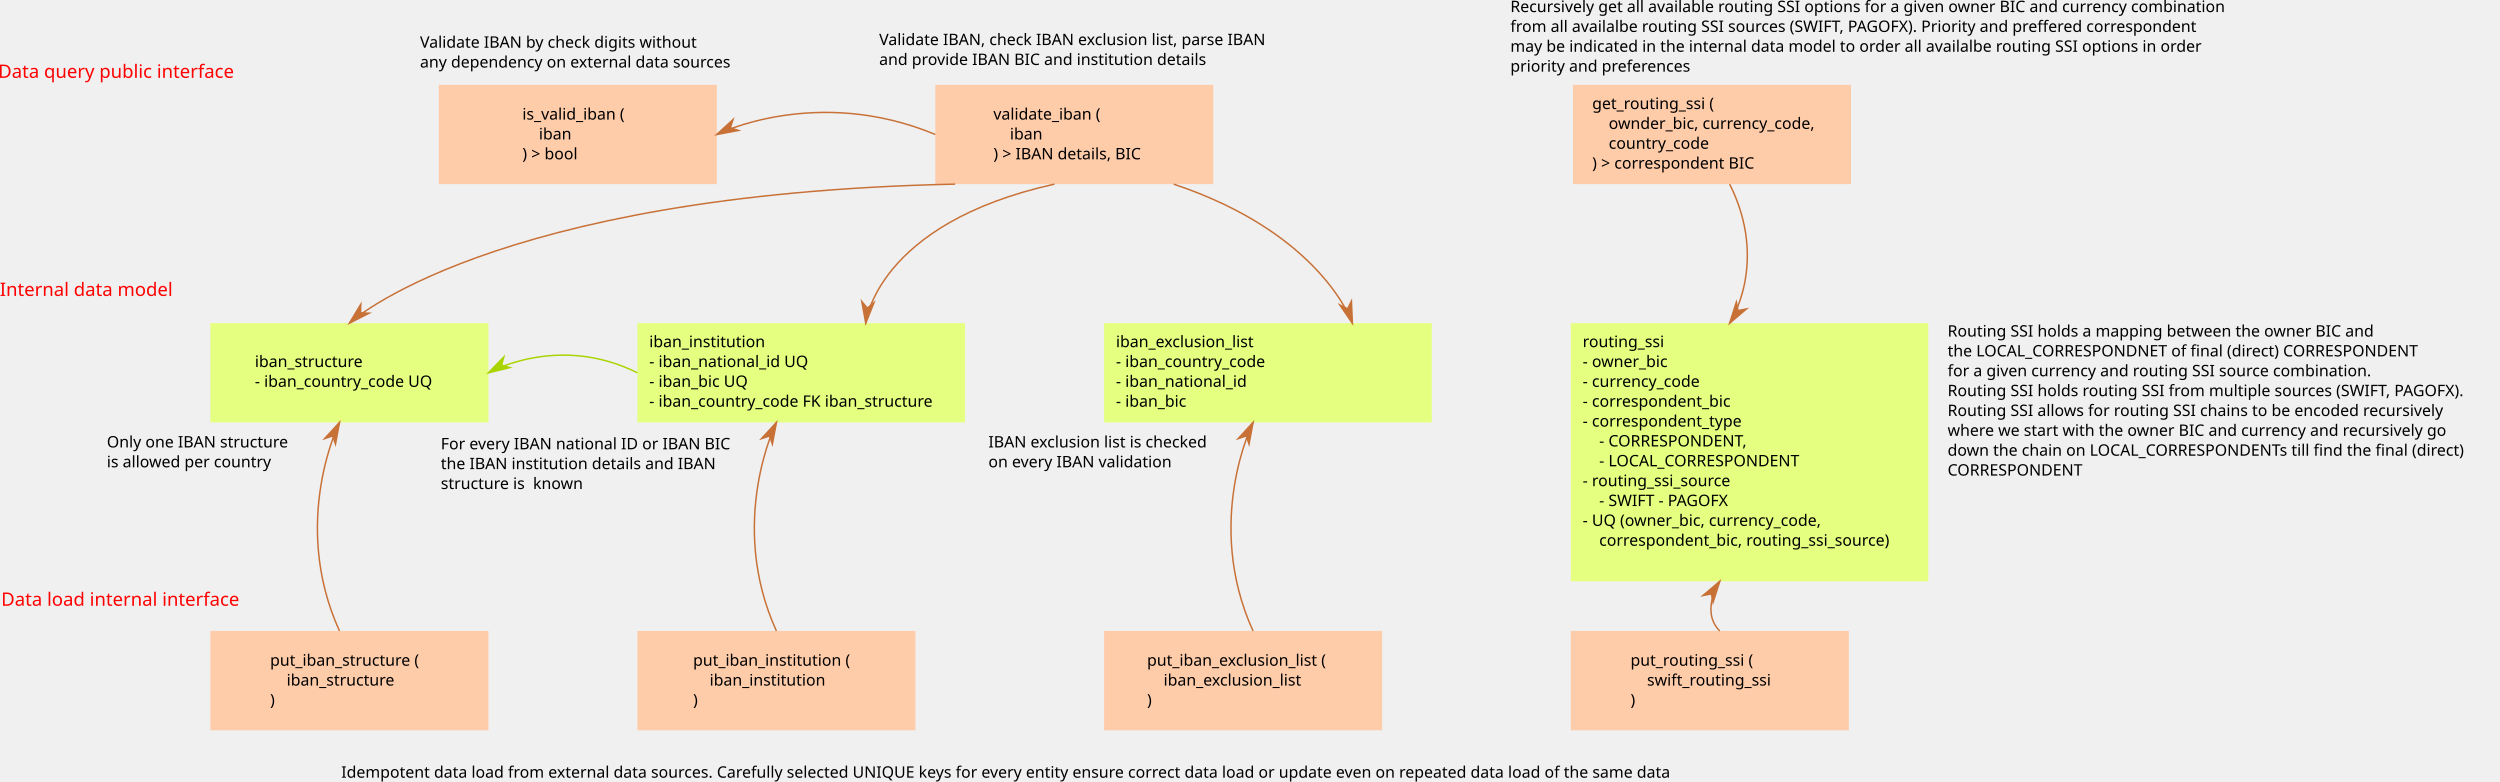
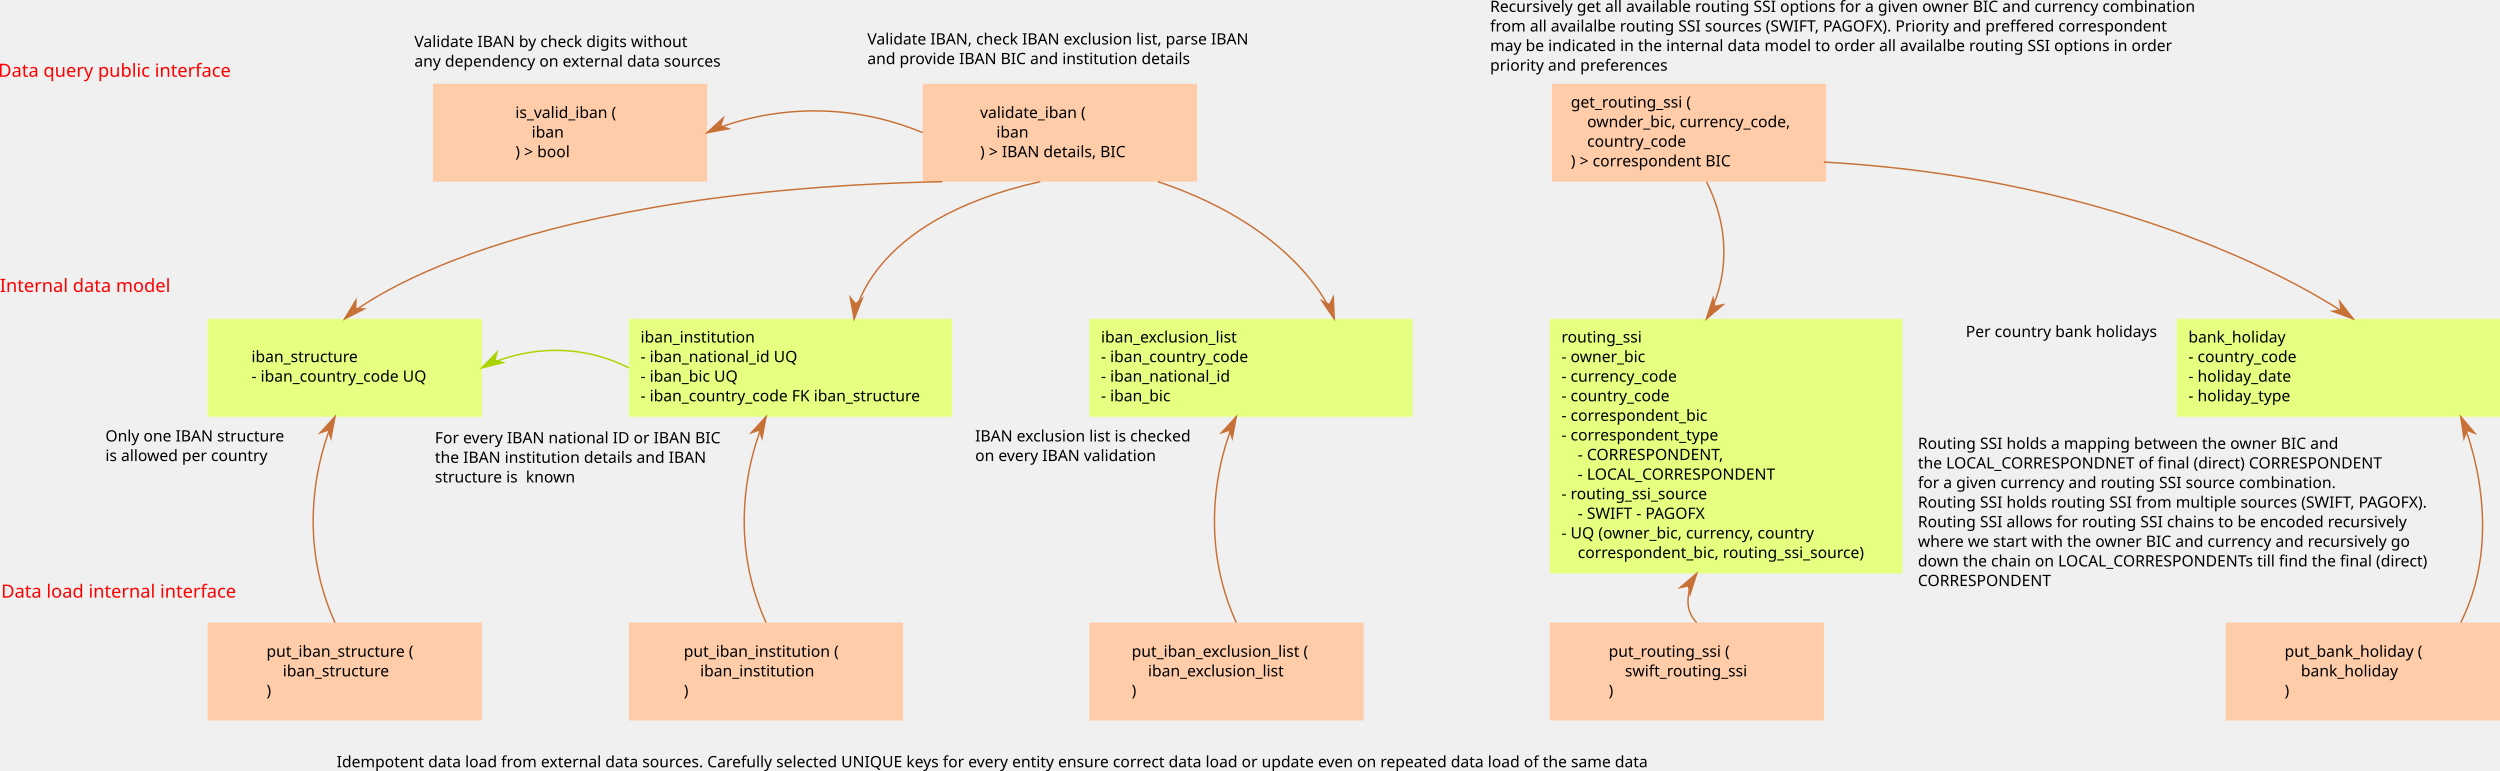
- <svg xmlns="http://www.w3.org/2000/svg" width="666.127mm" height="208.1mm" viewBox="0 0 666.127 208.1" version="1.1" id="svg8">
+ <svg xmlns="http://www.w3.org/2000/svg" id="svg8" version="1.1" viewBox="0 0 675.186 208.1" height="208.1mm" width="675.186mm">
  <defs id="defs2">
-     <marker orient="auto" refY="0" refX="0" id="marker2646" style="overflow:visible">
-       <path id="path2644" d="M 0,0 5,-5 -12.5,0 5,5 Z" style="fill:#c87137;fill-opacity:1;fill-rule:evenodd;stroke:#c87137;stroke-width:1pt;stroke-opacity:1" transform="matrix(-0.8,0,0,-0.8,-10,0)" />
-     </marker>
-     <marker style="overflow:visible" id="marker2518" refX="0" refY="0" orient="auto">
-       <path transform="matrix(-0.8,0,0,-0.8,-10,0)" style="fill:#c87137;fill-opacity:1;fill-rule:evenodd;stroke:#c87137;stroke-width:1pt;stroke-opacity:1" d="M 0,0 5,-5 -12.5,0 5,5 Z" id="path2516" />
-     </marker>
-     <marker orient="auto" refY="0" refX="0" id="marker2398" style="overflow:visible">
-       <path id="path2396" d="M 0,0 5,-5 -12.5,0 5,5 Z" style="fill:#c87137;fill-opacity:1;fill-rule:evenodd;stroke:#c87137;stroke-width:1pt;stroke-opacity:1" transform="matrix(-0.8,0,0,-0.8,-10,0)" />
-     </marker>
-     <marker style="overflow:visible" id="marker2358" refX="0" refY="0" orient="auto">
-       <path transform="matrix(-0.8,0,0,-0.8,-10,0)" style="fill:#c87137;fill-opacity:1;fill-rule:evenodd;stroke:#c87137;stroke-width:1pt;stroke-opacity:1" d="M 0,0 5,-5 -12.5,0 5,5 Z" id="path2356" />
-     </marker>
-     <marker orient="auto" refY="0" refX="0" id="marker2132" style="overflow:visible">
-       <path id="path2130" d="M 0,0 5,-5 -12.5,0 5,5 Z" style="fill:#c87137;fill-opacity:1;fill-rule:evenodd;stroke:#c87137;stroke-width:1pt;stroke-opacity:1" transform="matrix(-0.8,0,0,-0.8,-10,0)" />
-     </marker>
-     <marker style="overflow:visible" id="marker2030" refX="0" refY="0" orient="auto">
-       <path transform="matrix(-0.8,0,0,-0.8,-10,0)" style="fill:#c87137;fill-opacity:1;fill-rule:evenodd;stroke:#c87137;stroke-width:1pt;stroke-opacity:1" d="M 0,0 5,-5 -12.5,0 5,5 Z" id="path2028" />
-     </marker>
-     <marker orient="auto" refY="0" refX="0" id="marker1942" style="overflow:visible">
-       <path id="path1940" d="M 0,0 5,-5 -12.5,0 5,5 Z" style="fill:#c87137;fill-opacity:1;fill-rule:evenodd;stroke:#c87137;stroke-width:1pt;stroke-opacity:1" transform="matrix(-0.8,0,0,-0.8,-10,0)" />
-     </marker>
-     <marker style="overflow:visible" id="marker1862" refX="0" refY="0" orient="auto">
-       <path transform="matrix(-0.8,0,0,-0.8,-10,0)" style="fill:#c87137;fill-opacity:1;fill-rule:evenodd;stroke:#c87137;stroke-width:1pt;stroke-opacity:1" d="M 0,0 5,-5 -12.5,0 5,5 Z" id="path1860" />
-     </marker>
-     <marker orient="auto" refY="0" refX="0" id="marker1808" style="overflow:visible">
-       <path id="path1806" d="M 0,0 5,-5 -12.5,0 5,5 Z" style="fill:#c87137;fill-opacity:1;fill-rule:evenodd;stroke:#c87137;stroke-width:1pt;stroke-opacity:1" transform="matrix(-0.8,0,0,-0.8,-10,0)" />
-     </marker>
-     <marker style="overflow:visible" id="marker1584" refX="0" refY="0" orient="auto">
-       <path transform="matrix(-0.8,0,0,-0.8,-10,0)" style="fill:#ffffff;fill-opacity:1;fill-rule:evenodd;stroke:#c87137;stroke-width:1pt;stroke-opacity:1" d="M 0,0 5,-5 -12.5,0 5,5 Z" id="path1582" />
-     </marker>
-     <marker orient="auto" refY="0" refX="0" id="Arrow1Lend" style="overflow:visible">
-       <path id="path1153" d="M 0,0 5,-5 -12.5,0 5,5 Z" style="fill:#aad400;fill-opacity:1;fill-rule:evenodd;stroke:#aad400;stroke-width:1pt;stroke-opacity:1" transform="matrix(-0.8,0,0,-0.8,-10,0)" />
-     </marker>
-     <marker orient="auto" refY="0" refX="0" id="marker1450" style="overflow:visible">
-       <path id="path1448" d="M 0,0 5,-5 -12.5,0 5,5 Z" style="fill:#aad400;fill-opacity:1;fill-rule:evenodd;stroke:#aad400;stroke-width:1pt;stroke-opacity:1" transform="matrix(0.8,0,0,0.8,10,0)" />
-     </marker>
-     <marker orient="auto" refY="0" refX="0" id="marker1428" style="overflow:visible">
-       <path id="path1426" d="M 0,0 5,-5 -12.5,0 5,5 Z" style="fill:#aad400;fill-opacity:1;fill-rule:evenodd;stroke:#aad400;stroke-width:1pt;stroke-opacity:1" transform="matrix(0.8,0,0,0.8,10,0)" />
-     </marker>
-     <marker orient="auto" refY="0" refX="0" id="Arrow1Lstart" style="overflow:visible">
-       <path id="path1150" d="M 0,0 5,-5 -12.5,0 5,5 Z" style="fill:#aad400;fill-opacity:1;fill-rule:evenodd;stroke:#aad400;stroke-width:1pt;stroke-opacity:1" transform="matrix(0.8,0,0,0.8,10,0)" />
+     <marker style="overflow:visible" id="marker2646" refX="0" refY="0" orient="auto">
+       <path transform="matrix(-0.8,0,0,-0.8,-10,0)" style="fill:#c87137;fill-opacity:1;fill-rule:evenodd;stroke:#c87137;stroke-width:1pt;stroke-opacity:1" d="M 0,0 5,-5 -12.5,0 5,5 Z" id="path2644" />
+     </marker>
+     <marker orient="auto" refY="0" refX="0" id="marker2518" style="overflow:visible">
+       <path id="path2516" d="M 0,0 5,-5 -12.5,0 5,5 Z" style="fill:#c87137;fill-opacity:1;fill-rule:evenodd;stroke:#c87137;stroke-width:1pt;stroke-opacity:1" transform="matrix(-0.8,0,0,-0.8,-10,0)" />
+     </marker>
+     <marker style="overflow:visible" id="marker2398" refX="0" refY="0" orient="auto">
+       <path transform="matrix(-0.8,0,0,-0.8,-10,0)" style="fill:#c87137;fill-opacity:1;fill-rule:evenodd;stroke:#c87137;stroke-width:1pt;stroke-opacity:1" d="M 0,0 5,-5 -12.5,0 5,5 Z" id="path2396" />
+     </marker>
+     <marker orient="auto" refY="0" refX="0" id="marker2358" style="overflow:visible">
+       <path id="path2356" d="M 0,0 5,-5 -12.5,0 5,5 Z" style="fill:#c87137;fill-opacity:1;fill-rule:evenodd;stroke:#c87137;stroke-width:1pt;stroke-opacity:1" transform="matrix(-0.8,0,0,-0.8,-10,0)" />
+     </marker>
+     <marker style="overflow:visible" id="marker2132" refX="0" refY="0" orient="auto">
+       <path transform="matrix(-0.8,0,0,-0.8,-10,0)" style="fill:#c87137;fill-opacity:1;fill-rule:evenodd;stroke:#c87137;stroke-width:1pt;stroke-opacity:1" d="M 0,0 5,-5 -12.5,0 5,5 Z" id="path2130" />
+     </marker>
+     <marker orient="auto" refY="0" refX="0" id="marker2030" style="overflow:visible">
+       <path id="path2028" d="M 0,0 5,-5 -12.5,0 5,5 Z" style="fill:#c87137;fill-opacity:1;fill-rule:evenodd;stroke:#c87137;stroke-width:1pt;stroke-opacity:1" transform="matrix(-0.8,0,0,-0.8,-10,0)" />
+     </marker>
+     <marker style="overflow:visible" id="marker1942" refX="0" refY="0" orient="auto">
+       <path transform="matrix(-0.8,0,0,-0.8,-10,0)" style="fill:#c87137;fill-opacity:1;fill-rule:evenodd;stroke:#c87137;stroke-width:1pt;stroke-opacity:1" d="M 0,0 5,-5 -12.5,0 5,5 Z" id="path1940" />
+     </marker>
+     <marker orient="auto" refY="0" refX="0" id="marker1862" style="overflow:visible">
+       <path id="path1860" d="M 0,0 5,-5 -12.5,0 5,5 Z" style="fill:#c87137;fill-opacity:1;fill-rule:evenodd;stroke:#c87137;stroke-width:1pt;stroke-opacity:1" transform="matrix(-0.8,0,0,-0.8,-10,0)" />
+     </marker>
+     <marker style="overflow:visible" id="marker1808" refX="0" refY="0" orient="auto">
+       <path transform="matrix(-0.8,0,0,-0.8,-10,0)" style="fill:#c87137;fill-opacity:1;fill-rule:evenodd;stroke:#c87137;stroke-width:1pt;stroke-opacity:1" d="M 0,0 5,-5 -12.5,0 5,5 Z" id="path1806" />
+     </marker>
+     <marker orient="auto" refY="0" refX="0" id="marker1584" style="overflow:visible">
+       <path id="path1582" d="M 0,0 5,-5 -12.5,0 5,5 Z" style="fill:#ffffff;fill-opacity:1;fill-rule:evenodd;stroke:#c87137;stroke-width:1pt;stroke-opacity:1" transform="matrix(-0.8,0,0,-0.8,-10,0)" />
+     </marker>
+     <marker style="overflow:visible" id="Arrow1Lend" refX="0" refY="0" orient="auto">
+       <path transform="matrix(-0.8,0,0,-0.8,-10,0)" style="fill:#aad400;fill-opacity:1;fill-rule:evenodd;stroke:#aad400;stroke-width:1pt;stroke-opacity:1" d="M 0,0 5,-5 -12.5,0 5,5 Z" id="path1153" />
+     </marker>
+     <marker style="overflow:visible" id="marker1450" refX="0" refY="0" orient="auto">
+       <path transform="matrix(0.8,0,0,0.8,10,0)" style="fill:#aad400;fill-opacity:1;fill-rule:evenodd;stroke:#aad400;stroke-width:1pt;stroke-opacity:1" d="M 0,0 5,-5 -12.5,0 5,5 Z" id="path1448" />
+     </marker>
+     <marker style="overflow:visible" id="marker1428" refX="0" refY="0" orient="auto">
+       <path transform="matrix(0.8,0,0,0.8,10,0)" style="fill:#aad400;fill-opacity:1;fill-rule:evenodd;stroke:#aad400;stroke-width:1pt;stroke-opacity:1" d="M 0,0 5,-5 -12.5,0 5,5 Z" id="path1426" />
+     </marker>
+     <marker style="overflow:visible" id="Arrow1Lstart" refX="0" refY="0" orient="auto">
+       <path transform="matrix(0.8,0,0,0.8,10,0)" style="fill:#aad400;fill-opacity:1;fill-rule:evenodd;stroke:#aad400;stroke-width:1pt;stroke-opacity:1" d="M 0,0 5,-5 -12.5,0 5,5 Z" id="path1150" />
    </marker>
  </defs>
-   <g id="layer1" transform="translate(42.83169,6.72584)">
+   <g transform="translate(42.83169,6.72584)" id="layer1">
    <g id="g847">
-       <rect y="79.375" x="13.229" height="26.458" width="74.083" id="rect835" style="fill:#e5ff80;stroke-width:0.342" />
-       <text id="text839" y="91.067" x="25.075" style="font-size:4.233px;line-height:1.25;font-family:sans-serif;text-align:center;letter-spacing:0px;word-spacing:0px;text-anchor:middle;stroke-width:0.265" xml:space="preserve">
-         <tspan style="text-align:start;text-anchor:start;stroke-width:0.265" y="91.067" x="25.075" id="tspan837">iban_structure</tspan>
-         <tspan id="tspan841" style="text-align:start;text-anchor:start;stroke-width:0.265" y="96.359" x="25.075">- iban_country_code UQ</tspan>
-       </text>
-     </g>
-     <g id="g897" transform="translate(0,-5.291664)">
-       <rect style="fill:#e5ff80;stroke-width:0.371" id="rect849" width="87.313" height="26.458" x="127" y="84.667" />
-       <text xml:space="preserve" style="font-size:4.233px;line-height:1.25;font-family:sans-serif;text-align:center;letter-spacing:0px;word-spacing:0px;text-anchor:middle;stroke-width:0.265" x="130.157" y="91.067" id="text855">
-         <tspan id="tspan851" x="130.157" y="91.067" style="text-align:start;text-anchor:start;stroke-width:0.265">iban_institution</tspan>
-         <tspan x="130.157" y="96.359" style="text-align:start;text-anchor:start;stroke-width:0.265" id="tspan853">- iban_national_id UQ</tspan>
-         <tspan x="130.157" y="101.651" style="text-align:start;text-anchor:start;stroke-width:0.265" id="tspan877">- iban_bic UQ</tspan>
-         <tspan x="130.157" y="106.942" style="text-align:start;text-anchor:start;stroke-width:0.265" id="tspan881">- iban_country_code FK iban_structure</tspan>
-       </text>
-     </g>
-     <g transform="translate(124.3542,-5.291664)" id="g911">
-       <rect y="84.667" x="127" height="26.458" width="87.313" id="rect899" style="fill:#e5ff80;stroke-width:0.371" />
-       <text id="text909" y="91.067" x="130.157" style="font-size:4.233px;line-height:1.25;font-family:sans-serif;text-align:center;letter-spacing:0px;word-spacing:0px;text-anchor:middle;stroke-width:0.265" xml:space="preserve">
-         <tspan style="text-align:start;text-anchor:start;stroke-width:0.265" y="91.067" x="130.157" id="tspan901">iban_exclusion_list</tspan>
-         <tspan id="tspan903" style="text-align:start;text-anchor:start;stroke-width:0.265" y="96.359" x="130.157">- iban_country_code</tspan>
-         <tspan style="text-align:start;text-anchor:start;stroke-width:0.265" y="101.651" x="130.157" id="tspan913">- iban_national_id</tspan>
-         <tspan id="tspan907" style="text-align:start;text-anchor:start;stroke-width:0.265" y="106.942" x="130.157">- iban_bic</tspan>
+       <rect style="fill:#e5ff80;stroke-width:0.342" id="rect835" width="74.083" height="26.458" x="13.229" y="79.375" />
+       <text xml:space="preserve" style="font-size:4.233px;line-height:1.25;font-family:sans-serif;text-align:center;letter-spacing:0px;word-spacing:0px;text-anchor:middle;stroke-width:0.265" x="25.075" y="91.067" id="text839">
+         <tspan id="tspan837" x="25.075" y="91.067" style="text-align:start;text-anchor:start;stroke-width:0.265">iban_structure</tspan>
+         <tspan x="25.075" y="96.359" style="text-align:start;text-anchor:start;stroke-width:0.265" id="tspan841">- iban_country_code UQ</tspan>
+       </text>
+     </g>
+     <g transform="translate(0,-5.291664)" id="g897">
+       <rect y="84.667" x="127" height="26.458" width="87.313" id="rect849" style="fill:#e5ff80;stroke-width:0.371" />
+       <text id="text855" y="91.067" x="130.157" style="font-size:4.233px;line-height:1.25;font-family:sans-serif;text-align:center;letter-spacing:0px;word-spacing:0px;text-anchor:middle;stroke-width:0.265" xml:space="preserve">
+         <tspan style="text-align:start;text-anchor:start;stroke-width:0.265" y="91.067" x="130.157" id="tspan851">iban_institution</tspan>
+         <tspan id="tspan853" style="text-align:start;text-anchor:start;stroke-width:0.265" y="96.359" x="130.157">- iban_national_id UQ</tspan>
+         <tspan id="tspan877" style="text-align:start;text-anchor:start;stroke-width:0.265" y="101.651" x="130.157">- iban_bic UQ</tspan>
+         <tspan id="tspan881" style="text-align:start;text-anchor:start;stroke-width:0.265" y="106.942" x="130.157">- iban_country_code FK iban_structure</tspan>
+       </text>
+     </g>
+     <g id="g911" transform="translate(124.3542,-5.291664)">
+       <rect style="fill:#e5ff80;stroke-width:0.371" id="rect899" width="87.313" height="26.458" x="127" y="84.667" />
+       <text xml:space="preserve" style="font-size:4.233px;line-height:1.25;font-family:sans-serif;text-align:center;letter-spacing:0px;word-spacing:0px;text-anchor:middle;stroke-width:0.265" x="130.157" y="91.067" id="text909">
+         <tspan id="tspan901" x="130.157" y="91.067" style="text-align:start;text-anchor:start;stroke-width:0.265">iban_exclusion_list</tspan>
+         <tspan x="130.157" y="96.359" style="text-align:start;text-anchor:start;stroke-width:0.265" id="tspan903">- iban_country_code</tspan>
+         <tspan id="tspan913" x="130.157" y="101.651" style="text-align:start;text-anchor:start;stroke-width:0.265">- iban_national_id</tspan>
+         <tspan x="130.157" y="106.942" style="text-align:start;text-anchor:start;stroke-width:0.265" id="tspan907">- iban_bic</tspan>
      </text>
    </g>
    <g id="g1133">
-       <rect style="fill:#e5ff80;stroke-width:0.625" id="rect917" width="95.25" height="68.792" x="375.708" y="79.375" />
-       <text xml:space="preserve" style="font-size:4.233px;line-height:1.25;font-family:sans-serif;text-align:center;letter-spacing:0px;word-spacing:0px;text-anchor:middle;stroke-width:0.265" x="378.866" y="85.776" id="text927">
-         <tspan id="tspan919" x="378.866" y="85.776" style="text-align:start;text-anchor:start;stroke-width:0.265">routing_ssi</tspan>
-         <tspan x="378.866" y="91.067" style="text-align:start;text-anchor:start;stroke-width:0.265" id="tspan921">- owner_bic</tspan>
-         <tspan x="378.866" y="96.359" style="text-align:start;text-anchor:start;stroke-width:0.265" id="tspan933">- currency_code</tspan>
-         <tspan x="378.866" y="101.651" style="text-align:start;text-anchor:start;stroke-width:0.265" id="tspan935">- correspondent_bic</tspan>
-         <tspan x="378.866" y="106.942" style="text-align:start;text-anchor:start;stroke-width:0.265" id="tspan937">- correspondent_type</tspan>
-         <tspan x="378.866" y="112.234" style="text-align:start;text-anchor:start;stroke-width:0.265" id="tspan950">    - CORRESPONDENT,</tspan>
-         <tspan x="378.866" y="117.526" style="text-align:start;text-anchor:start;stroke-width:0.265" id="tspan925">    - LOCAL_CORRESPONDENT</tspan>
-         <tspan x="378.866" y="122.817" style="text-align:start;text-anchor:start;stroke-width:0.265" id="tspan1025">- routing_ssi_source</tspan>
-         <tspan x="378.866" y="128.109" style="text-align:start;text-anchor:start;stroke-width:0.265" id="tspan1027">    - SWIFT - PAGOFX</tspan>
-         <tspan x="378.866" y="133.401" style="text-align:start;text-anchor:start;stroke-width:0.265" id="tspan952">- UQ (owner_bic, currency_code,</tspan>
-         <tspan x="378.866" y="138.692" style="text-align:start;text-anchor:start;stroke-width:0.265" id="tspan1031">    correspondent_bic, routing_ssi_source)</tspan>
-       </text>
-     </g>
-     <g id="g1014" transform="translate(0,26.45833)">
-       <rect style="fill:#ffccaa;stroke-width:0.342" id="rect978" width="74.083" height="26.458" x="13.229" y="134.938" />
-       <text xml:space="preserve" style="font-size:4.233px;line-height:1.25;font-family:sans-serif;text-align:center;letter-spacing:0px;word-spacing:0px;text-anchor:middle;stroke-width:0.265" x="29.134" y="144.204" id="text984">
-         <tspan id="tspan980" x="29.134" y="144.204" style="text-align:start;text-anchor:start;stroke-width:0.265">put_iban_structure (</tspan>
-         <tspan x="29.134" y="149.496" style="text-align:start;text-anchor:start;stroke-width:0.265" id="tspan998">    iban_structure</tspan>
-         <tspan x="29.134" y="154.787" style="text-align:start;text-anchor:start;stroke-width:0.265" id="tspan982">)</tspan>
-       </text>
-     </g>
-     <g id="g1074" transform="translate(-2.6975505e-6,26.45834)">
-       <rect y="134.938" x="127" height="26.458" width="74.083" id="rect1016" style="fill:#ffccaa;stroke-width:0.342" />
-       <text id="text1024" y="144.204" x="141.834" style="font-size:4.233px;line-height:1.25;font-family:sans-serif;text-align:center;letter-spacing:0px;word-spacing:0px;text-anchor:middle;stroke-width:0.265" xml:space="preserve">
-         <tspan style="text-align:start;text-anchor:start;stroke-width:0.265" y="144.204" x="141.834" id="tspan1018">put_iban_institution (</tspan>
-         <tspan id="tspan1020" style="text-align:start;text-anchor:start;stroke-width:0.265" y="149.496" x="141.834">    iban_institution</tspan>
-         <tspan id="tspan1022" style="text-align:start;text-anchor:start;stroke-width:0.265" y="154.787" x="141.834">)</tspan>
-       </text>
-     </g>
-     <g id="g1062" transform="translate(-2.6975505e-6,26.45834)">
-       <rect style="fill:#ffccaa;stroke-width:0.342" id="rect1028" width="74.083" height="26.458" x="251.354" y="134.938" />
-       <text xml:space="preserve" style="font-size:4.233px;line-height:1.25;font-family:sans-serif;text-align:center;letter-spacing:0px;word-spacing:0px;text-anchor:middle;stroke-width:0.265" x="262.796" y="144.204" id="text1036">
-         <tspan id="tspan1030" x="262.796" y="144.204" style="text-align:start;text-anchor:start;stroke-width:0.265">put_iban_exclusion_list (</tspan>
-         <tspan x="262.796" y="149.496" style="text-align:start;text-anchor:start;stroke-width:0.265" id="tspan1032">    iban_exclusion_list</tspan>
-         <tspan x="262.796" y="154.787" style="text-align:start;text-anchor:start;stroke-width:0.265" id="tspan1034">)</tspan>
-       </text>
-     </g>
-     <g id="g1050" transform="translate(362.4792,26.45834)">
-       <rect y="134.938" x="13.229" height="26.458" width="74.083" id="rect1040" style="fill:#ffccaa;stroke-width:0.342" />
-       <text id="text1048" y="144.204" x="29.134" style="font-size:4.233px;line-height:1.25;font-family:sans-serif;text-align:center;letter-spacing:0px;word-spacing:0px;text-anchor:middle;stroke-width:0.265" xml:space="preserve">
-         <tspan style="text-align:start;text-anchor:start;stroke-width:0.265" y="144.204" x="29.134" id="tspan1042">put_routing_ssi (</tspan>
-         <tspan id="tspan1044" style="text-align:start;text-anchor:start;stroke-width:0.265" y="149.496" x="29.134">    swift_routing_ssi</tspan>
-         <tspan id="tspan1046" style="text-align:start;text-anchor:start;stroke-width:0.265" y="154.787" x="29.134">)</tspan>
-       </text>
-     </g>
-     <g id="g1098" transform="translate(158.75,-7.937509)">
-       <rect y="23.813" x="-84.667" height="26.458" width="74.083" id="rect1076" style="fill:#ffccaa;stroke-width:0.342" />
-       <text id="text1084" y="33.079" x="-62.401" style="font-size:4.233px;line-height:1.25;font-family:sans-serif;text-align:center;letter-spacing:0px;word-spacing:0px;text-anchor:middle;stroke-width:0.265" xml:space="preserve">
-         <tspan style="text-align:start;text-anchor:start;stroke-width:0.265" y="33.079" x="-62.401" id="tspan1078">is_valid_iban (</tspan>
-         <tspan id="tspan1080" style="text-align:start;text-anchor:start;stroke-width:0.265" y="38.371" x="-62.401">    iban</tspan>
-         <tspan id="tspan1082" style="text-align:start;text-anchor:start;stroke-width:0.265" y="43.662" x="-62.401">) &gt; bool</tspan>
-       </text>
-     </g>
-     <g id="g1122" transform="translate(193.1458,-7.9375)">
-       <rect style="fill:#ffccaa;stroke-width:0.342" id="rect1100" width="74.083" height="26.458" x="13.229" y="23.812" />
-       <text xml:space="preserve" style="font-size:4.233px;line-height:1.25;font-family:sans-serif;text-align:center;letter-spacing:0px;word-spacing:0px;text-anchor:middle;stroke-width:0.265" x="28.708" y="33.079" id="text1108">
-         <tspan id="tspan1102" x="28.708" y="33.079" style="text-align:start;text-anchor:start;stroke-width:0.265">validate_iban (</tspan>
-         <tspan x="28.708" y="38.371" style="text-align:start;text-anchor:start;stroke-width:0.265" id="tspan1104">    iban</tspan>
-         <tspan x="28.708" y="43.662" style="text-align:start;text-anchor:start;stroke-width:0.265" id="tspan1106">) &gt; IBAN details, BIC</tspan>
-       </text>
-     </g>
-     <g transform="translate(0,-2.645833)" id="g1080">
-       <rect y="18.521" x="376.287" height="26.458" width="74.083" id="rect1124" style="fill:#ffccaa;stroke-width:0.342" />
-       <text id="text1132" y="24.98" x="381.403" style="font-size:4.233px;line-height:1.25;font-family:sans-serif;text-align:center;letter-spacing:0px;word-spacing:0px;text-anchor:middle;stroke-width:0.265" xml:space="preserve">
-         <tspan style="text-align:start;text-anchor:start;stroke-width:0.265" y="24.98" x="381.403" id="tspan1126">get_routing_ssi (</tspan>
-         <tspan id="tspan1128" style="text-align:start;text-anchor:start;stroke-width:0.265" y="30.272" x="381.403">    ownder_bic, currency_code,</tspan>
-         <tspan id="tspan1066" style="text-align:start;text-anchor:start;stroke-width:0.265" y="35.564" x="381.403">    country_code</tspan>
-         <tspan id="tspan1130" style="text-align:start;text-anchor:start;stroke-width:0.265" y="40.855" x="381.403">) &gt; correspondent BIC</tspan>
-       </text>
-     </g>
-     <path style="fill:none;stroke:#aad400;stroke-width:0.4;stroke-linecap:butt;stroke-linejoin:miter;stroke-miterlimit:4;stroke-dasharray:none;stroke-opacity:1;marker-end:url(#Arrow1Lend)" d="m 127,92.604 c -21.167,-10.583 -39.688,0 -39.688,0" id="path1148" />
-     <path id="path1580" d="m 164.042,161.396 c -13.229,-29.104 0,-55.562 0,-55.562" style="fill:none;stroke:#c87137;stroke-width:0.4;stroke-linecap:butt;stroke-linejoin:miter;stroke-miterlimit:4;stroke-dasharray:none;stroke-opacity:1;marker-end:url(#marker1808)" />
-     <path style="fill:none;stroke:#c87137;stroke-width:0.4;stroke-linecap:butt;stroke-linejoin:miter;stroke-miterlimit:4;stroke-dasharray:none;stroke-opacity:1;marker-end:url(#marker1862)" d="m 47.625,161.396 c -13.229,-29.104 0,-55.562 0,-55.562" id="path1858" />
-     <path id="path1938" d="m 291.042,161.396 c -13.229,-29.104 0,-55.562 0,-55.562" style="fill:none;stroke:#c87137;stroke-width:0.4;stroke-linecap:butt;stroke-linejoin:miter;stroke-miterlimit:4;stroke-dasharray:none;stroke-opacity:1;marker-end:url(#marker1942)" />
-     <path style="fill:none;stroke:#c87137;stroke-width:0.4;stroke-linecap:butt;stroke-linejoin:miter;stroke-miterlimit:4;stroke-dasharray:none;stroke-opacity:1;marker-end:url(#marker2030)" d="m 415.396,161.396 c -5.292,-5.292 0,-13.229 0,-13.229" id="path2026" />
-     <path id="path2128" d="m 418.042,42.333 c 10.583,21.167 0,37.042 0,37.042" style="fill:none;stroke:#c87137;stroke-width:0.4;stroke-linecap:butt;stroke-linejoin:miter;stroke-miterlimit:4;stroke-dasharray:none;stroke-opacity:1;marker-end:url(#marker2132)" />
-     <path style="fill:none;stroke:#c87137;stroke-width:0.4;stroke-linecap:butt;stroke-linejoin:miter;stroke-miterlimit:4;stroke-dasharray:none;stroke-opacity:1;marker-end:url(#marker2358)" d="m 206.375,29.104 c -31.75,-13.229 -58.208,0 -58.208,0" id="path2244" />
-     <path id="path2394" d="M 269.875,42.333 C 309.562,55.562 317.5,79.375 317.5,79.375" style="fill:none;stroke:#c87137;stroke-width:0.4;stroke-linecap:butt;stroke-linejoin:miter;stroke-miterlimit:4;stroke-dasharray:none;stroke-opacity:1;marker-end:url(#marker2398)" />
-     <path style="fill:none;stroke:#c87137;stroke-width:0.4;stroke-linecap:butt;stroke-linejoin:miter;stroke-miterlimit:4;stroke-dasharray:none;stroke-opacity:1;marker-end:url(#marker2518)" d="M 238.125,42.333 C 190.5,52.917 187.854,79.375 187.854,79.375" id="path2514" />
-     <path id="path2642" d="M 211.667,42.333 C 87.312,44.979 50.271,79.375 50.271,79.375" style="fill:none;stroke:#c87137;stroke-width:0.4;stroke-linecap:butt;stroke-linejoin:miter;stroke-miterlimit:4;stroke-dasharray:none;stroke-opacity:1;marker-end:url(#marker2646)" />
-     <text xml:space="preserve" style="font-size:4.233px;line-height:1.25;font-family:sans-serif;text-align:center;letter-spacing:0px;word-spacing:0px;text-anchor:middle;stroke-width:0.265" x="227.885" y="200.494" id="text1071">
-       <tspan id="tspan1069" x="227.885" y="200.494" style="stroke-width:0.265">Idempotent data load from external data sources. Carefully selected UNIQUE keys for every entity ensure correct data load or update even on repeated data load of the same data</tspan>
-     </text>
-     <text xml:space="preserve" style="font-size:4.233px;line-height:1.25;font-family:sans-serif;text-align:center;letter-spacing:0px;word-spacing:0px;text-anchor:middle;stroke-width:0.265" x="-14.37" y="112.498" id="text1075">
-       <tspan id="tspan1073" x="-14.37" y="112.498" style="text-align:start;text-anchor:start;stroke-width:0.265">Only one IBAN structure</tspan>
-       <tspan x="-14.37" y="117.789" style="text-align:start;text-anchor:start;stroke-width:0.265" id="tspan1077">is allowed per country</tspan>
-     </text>
-     <text xml:space="preserve" style="font-size:4.233px;line-height:1.25;font-family:sans-serif;letter-spacing:0px;word-spacing:0px;stroke-width:0.265" x="74.619" y="112.99" id="text1081">
-       <tspan id="tspan1079" x="74.619" y="112.99" style="stroke-width:0.265">For every IBAN national ID or IBAN BIC</tspan>
-       <tspan x="74.619" y="118.281" style="stroke-width:0.265" id="tspan1083">the IBAN institution details and IBAN</tspan>
-       <tspan x="74.619" y="123.573" style="stroke-width:0.265" id="tspan1085">structure is  known</tspan>
-     </text>
-     <text xml:space="preserve" style="font-size:4.233px;line-height:1.25;font-family:sans-serif;letter-spacing:0px;word-spacing:0px;stroke-width:0.265" x="220.527" y="112.498" id="text1089">
-       <tspan id="tspan1087" x="220.527" y="112.498" style="stroke-width:0.265">IBAN exclusion list is checked</tspan>
-       <tspan x="220.527" y="117.789" style="stroke-width:0.265" id="tspan1091">on every IBAN validation</tspan>
-     </text>
-     <text xml:space="preserve" style="font-size:4.233px;line-height:1.25;font-family:sans-serif;letter-spacing:0px;word-spacing:0px;stroke-width:0.265" x="476.1" y="82.951" id="text1095">
-       <tspan id="tspan1093" x="476.1" y="82.951" style="stroke-width:0.265">Routing SSI holds a mapping between the owner BIC and</tspan>
-       <tspan x="476.1" y="88.242" style="stroke-width:0.265" id="tspan1099">the LOCAL_CORRESPONDNET of final (direct) CORRESPONDENT</tspan>
-       <tspan x="476.1" y="93.534" style="stroke-width:0.265" id="tspan1103">for a given currency and routing SSI source combination.</tspan>
-       <tspan x="476.1" y="98.826" style="stroke-width:0.265" id="tspan1137">Routing SSI holds routing SSI from multiple sources (SWIFT, PAGOFX).</tspan>
-       <tspan x="476.1" y="104.117" style="stroke-width:0.265" id="tspan1141">Routing SSI allows for routing SSI chains to be encoded recursively</tspan>
-       <tspan x="476.1" y="109.409" style="stroke-width:0.265" id="tspan1143">where we start with the owner BIC and currency and recursively go</tspan>
-       <tspan x="476.1" y="114.701" style="stroke-width:0.265" id="tspan1145">down the chain on LOCAL_CORRESPONDENTs till find the final (direct)</tspan>
-       <tspan x="476.1" y="119.992" style="stroke-width:0.265" id="tspan1147">CORRESPONDENT</tspan>
-     </text>
-     <text xml:space="preserve" style="font-size:4.939px;line-height:1.25;font-family:sans-serif;letter-spacing:0px;word-spacing:0px;stroke-width:0.265" x="-42.894" y="72.129" id="text1151">
-       <tspan id="tspan1149" x="-42.894" y="72.129" style="font-size:4.939px;fill:#ff0000;fill-opacity:1;stroke-width:0.265">Internal data model</tspan>
-     </text>
-     <text id="text1155" y="154.681" x="-42.511" style="font-size:4.939px;line-height:1.25;font-family:sans-serif;letter-spacing:0px;word-spacing:0px;stroke-width:0.265" xml:space="preserve">
-       <tspan style="font-size:4.939px;fill:#ff0000;fill-opacity:1;stroke-width:0.265" y="154.681" x="-42.511" id="tspan1153">Data load internal interface</tspan>
-     </text>
-     <text xml:space="preserve" style="font-size:4.939px;line-height:1.25;font-family:sans-serif;letter-spacing:0px;word-spacing:0px;stroke-width:0.265" x="-43.316" y="14.023" id="text1159">
-       <tspan id="tspan1157" x="-43.316" y="14.023" style="font-size:4.939px;fill:#ff0000;fill-opacity:1;stroke-width:0.265">Data query public interface</tspan>
-     </text>
-     <text xml:space="preserve" style="font-size:4.233px;line-height:1.25;font-family:sans-serif;letter-spacing:0px;word-spacing:0px;stroke-width:0.265" x="69.079" y="5.981" id="text1163">
-       <tspan id="tspan1161" x="69.079" y="5.981" style="stroke-width:0.265">Validate IBAN by check digits without</tspan>
-       <tspan x="69.079" y="11.273" style="stroke-width:0.265" id="tspan1165">any dependency on external data sources</tspan>
-     </text>
-     <text xml:space="preserve" style="font-size:4.233px;line-height:1.25;font-family:sans-serif;letter-spacing:0px;word-spacing:0px;stroke-width:0.265" x="191.413" y="5.292" id="text1169">
-       <tspan id="tspan1167" x="191.413" y="5.292" style="stroke-width:0.265">Validate IBAN, check IBAN exclusion list, parse IBAN</tspan>
-       <tspan x="191.413" y="10.583" style="stroke-width:0.265" id="tspan1171">and provide IBAN BIC and institution details </tspan>
-     </text>
-     <text xml:space="preserve" style="font-size:4.233px;line-height:1.25;font-family:sans-serif;letter-spacing:0px;word-spacing:0px;stroke-width:0.265" x="359.603" y="-3.51" id="text1175">
-       <tspan id="tspan1173" x="359.603" y="-3.51" style="stroke-width:0.265">Recursively get all available routing SSI options for a given owner BIC and currency combination</tspan>
-       <tspan x="359.603" y="1.782" style="stroke-width:0.265" id="tspan1177">from all availalbe routing SSI sources (SWIFT, PAGOFX). Priority and preffered correspondent</tspan>
-       <tspan x="359.603" y="7.074" style="stroke-width:0.265" id="tspan1179">may be indicated in the internal data model to order all availalbe routing SSI options in order</tspan>
-       <tspan x="359.603" y="12.365" style="stroke-width:0.265" id="tspan1181">priority and preferences</tspan>
+       <rect y="79.375" x="375.708" height="68.792" width="95.25" id="rect917" style="fill:#e5ff80;stroke-width:0.625" />
+       <text id="text927" y="85.776" x="378.866" style="font-size:4.233px;line-height:1.25;font-family:sans-serif;text-align:center;letter-spacing:0px;word-spacing:0px;text-anchor:middle;stroke-width:0.265" xml:space="preserve">
+         <tspan style="text-align:start;text-anchor:start;stroke-width:0.265" y="85.776" x="378.866" id="tspan919">routing_ssi</tspan>
+         <tspan id="tspan921" style="text-align:start;text-anchor:start;stroke-width:0.265" y="91.067" x="378.866">- owner_bic</tspan>
+         <tspan id="tspan933" style="text-align:start;text-anchor:start;stroke-width:0.265" y="96.359" x="378.866">- currency_code</tspan>
+         <tspan id="tspan160" style="text-align:start;text-anchor:start;stroke-width:0.265" y="101.651" x="378.866">- country_code</tspan>
+         <tspan id="tspan935" style="text-align:start;text-anchor:start;stroke-width:0.265" y="106.942" x="378.866">- correspondent_bic</tspan>
+         <tspan id="tspan937" style="text-align:start;text-anchor:start;stroke-width:0.265" y="112.234" x="378.866">- correspondent_type</tspan>
+         <tspan id="tspan950" style="text-align:start;text-anchor:start;stroke-width:0.265" y="117.526" x="378.866">    - CORRESPONDENT,</tspan>
+         <tspan id="tspan925" style="text-align:start;text-anchor:start;stroke-width:0.265" y="122.817" x="378.866">    - LOCAL_CORRESPONDENT</tspan>
+         <tspan id="tspan1025" style="text-align:start;text-anchor:start;stroke-width:0.265" y="128.109" x="378.866">- routing_ssi_source</tspan>
+         <tspan id="tspan1027" style="text-align:start;text-anchor:start;stroke-width:0.265" y="133.401" x="378.866">    - SWIFT - PAGOFX</tspan>
+         <tspan id="tspan952" style="text-align:start;text-anchor:start;stroke-width:0.265" y="138.692" x="378.866">- UQ (owner_bic, currency, country </tspan>
+         <tspan id="tspan1031" style="text-align:start;text-anchor:start;stroke-width:0.265" y="143.984" x="378.866">    correspondent_bic, routing_ssi_source)</tspan>
+       </text>
+     </g>
+     <g transform="translate(0,26.45833)" id="g1014">
+       <rect y="134.938" x="13.229" height="26.458" width="74.083" id="rect978" style="fill:#ffccaa;stroke-width:0.342" />
+       <text id="text984" y="144.204" x="29.134" style="font-size:4.233px;line-height:1.25;font-family:sans-serif;text-align:center;letter-spacing:0px;word-spacing:0px;text-anchor:middle;stroke-width:0.265" xml:space="preserve">
+         <tspan style="text-align:start;text-anchor:start;stroke-width:0.265" y="144.204" x="29.134" id="tspan980">put_iban_structure (</tspan>
+         <tspan id="tspan998" style="text-align:start;text-anchor:start;stroke-width:0.265" y="149.496" x="29.134">    iban_structure</tspan>
+         <tspan id="tspan982" style="text-align:start;text-anchor:start;stroke-width:0.265" y="154.787" x="29.134">)</tspan>
+       </text>
+     </g>
+     <g transform="translate(-2.6975505e-6,26.45834)" id="g1074">
+       <rect style="fill:#ffccaa;stroke-width:0.342" id="rect1016" width="74.083" height="26.458" x="127" y="134.938" />
+       <text xml:space="preserve" style="font-size:4.233px;line-height:1.25;font-family:sans-serif;text-align:center;letter-spacing:0px;word-spacing:0px;text-anchor:middle;stroke-width:0.265" x="141.834" y="144.204" id="text1024">
+         <tspan id="tspan1018" x="141.834" y="144.204" style="text-align:start;text-anchor:start;stroke-width:0.265">put_iban_institution (</tspan>
+         <tspan x="141.834" y="149.496" style="text-align:start;text-anchor:start;stroke-width:0.265" id="tspan1020">    iban_institution</tspan>
+         <tspan x="141.834" y="154.787" style="text-align:start;text-anchor:start;stroke-width:0.265" id="tspan1022">)</tspan>
+       </text>
+     </g>
+     <g transform="translate(-2.6975505e-6,26.45834)" id="g1062">
+       <rect y="134.938" x="251.354" height="26.458" width="74.083" id="rect1028" style="fill:#ffccaa;stroke-width:0.342" />
+       <text id="text1036" y="144.204" x="262.796" style="font-size:4.233px;line-height:1.25;font-family:sans-serif;text-align:center;letter-spacing:0px;word-spacing:0px;text-anchor:middle;stroke-width:0.265" xml:space="preserve">
+         <tspan style="text-align:start;text-anchor:start;stroke-width:0.265" y="144.204" x="262.796" id="tspan1030">put_iban_exclusion_list (</tspan>
+         <tspan id="tspan1032" style="text-align:start;text-anchor:start;stroke-width:0.265" y="149.496" x="262.796">    iban_exclusion_list</tspan>
+         <tspan id="tspan1034" style="text-align:start;text-anchor:start;stroke-width:0.265" y="154.787" x="262.796">)</tspan>
+       </text>
+     </g>
+     <g transform="translate(362.4792,26.45834)" id="g1050">
+       <rect style="fill:#ffccaa;stroke-width:0.342" id="rect1040" width="74.083" height="26.458" x="13.229" y="134.938" />
+       <text xml:space="preserve" style="font-size:4.233px;line-height:1.25;font-family:sans-serif;text-align:center;letter-spacing:0px;word-spacing:0px;text-anchor:middle;stroke-width:0.265" x="29.134" y="144.204" id="text1048">
+         <tspan id="tspan1042" x="29.134" y="144.204" style="text-align:start;text-anchor:start;stroke-width:0.265">put_routing_ssi (</tspan>
+         <tspan x="29.134" y="149.496" style="text-align:start;text-anchor:start;stroke-width:0.265" id="tspan1044">    swift_routing_ssi</tspan>
+         <tspan x="29.134" y="154.787" style="text-align:start;text-anchor:start;stroke-width:0.265" id="tspan1046">)</tspan>
+       </text>
+     </g>
+     <g transform="translate(158.75,-7.937509)" id="g1098">
+       <rect style="fill:#ffccaa;stroke-width:0.342" id="rect1076" width="74.083" height="26.458" x="-84.667" y="23.813" />
+       <text xml:space="preserve" style="font-size:4.233px;line-height:1.25;font-family:sans-serif;text-align:center;letter-spacing:0px;word-spacing:0px;text-anchor:middle;stroke-width:0.265" x="-62.401" y="33.079" id="text1084">
+         <tspan id="tspan1078" x="-62.401" y="33.079" style="text-align:start;text-anchor:start;stroke-width:0.265">is_valid_iban (</tspan>
+         <tspan x="-62.401" y="38.371" style="text-align:start;text-anchor:start;stroke-width:0.265" id="tspan1080">    iban</tspan>
+         <tspan x="-62.401" y="43.662" style="text-align:start;text-anchor:start;stroke-width:0.265" id="tspan1082">) &gt; bool</tspan>
+       </text>
+     </g>
+     <g transform="translate(193.1458,-7.9375)" id="g1122">
+       <rect y="23.812" x="13.229" height="26.458" width="74.083" id="rect1100" style="fill:#ffccaa;stroke-width:0.342" />
+       <text id="text1108" y="33.079" x="28.708" style="font-size:4.233px;line-height:1.25;font-family:sans-serif;text-align:center;letter-spacing:0px;word-spacing:0px;text-anchor:middle;stroke-width:0.265" xml:space="preserve">
+         <tspan style="text-align:start;text-anchor:start;stroke-width:0.265" y="33.079" x="28.708" id="tspan1102">validate_iban (</tspan>
+         <tspan id="tspan1104" style="text-align:start;text-anchor:start;stroke-width:0.265" y="38.371" x="28.708">    iban</tspan>
+         <tspan id="tspan1106" style="text-align:start;text-anchor:start;stroke-width:0.265" y="43.662" x="28.708">) &gt; IBAN details, BIC</tspan>
+       </text>
+     </g>
+     <g id="g1080" transform="translate(0,-2.645833)">
+       <rect style="fill:#ffccaa;stroke-width:0.342" id="rect1124" width="74.083" height="26.458" x="376.287" y="18.521" />
+       <text xml:space="preserve" style="font-size:4.233px;line-height:1.25;font-family:sans-serif;text-align:center;letter-spacing:0px;word-spacing:0px;text-anchor:middle;stroke-width:0.265" x="381.403" y="24.98" id="text1132">
+         <tspan id="tspan1126" x="381.403" y="24.98" style="text-align:start;text-anchor:start;stroke-width:0.265">get_routing_ssi (</tspan>
+         <tspan x="381.403" y="30.272" style="text-align:start;text-anchor:start;stroke-width:0.265" id="tspan1128">    ownder_bic, currency_code,</tspan>
+         <tspan x="381.403" y="35.564" style="text-align:start;text-anchor:start;stroke-width:0.265" id="tspan1066">    country_code</tspan>
+         <tspan x="381.403" y="40.855" style="text-align:start;text-anchor:start;stroke-width:0.265" id="tspan1130">) &gt; correspondent BIC</tspan>
+       </text>
+     </g>
+     <path id="path1148" d="m 127,92.604 c -21.167,-10.583 -39.688,0 -39.688,0" style="fill:none;stroke:#aad400;stroke-width:0.4;stroke-linecap:butt;stroke-linejoin:miter;stroke-miterlimit:4;stroke-dasharray:none;stroke-opacity:1;marker-end:url(#Arrow1Lend)" />
+     <path style="fill:none;stroke:#c87137;stroke-width:0.4;stroke-linecap:butt;stroke-linejoin:miter;stroke-miterlimit:4;stroke-dasharray:none;stroke-opacity:1;marker-end:url(#marker1808)" d="m 164.042,161.396 c -13.229,-29.104 0,-55.562 0,-55.562" id="path1580" />
+     <path id="path1858" d="m 47.625,161.396 c -13.229,-29.104 0,-55.562 0,-55.562" style="fill:none;stroke:#c87137;stroke-width:0.4;stroke-linecap:butt;stroke-linejoin:miter;stroke-miterlimit:4;stroke-dasharray:none;stroke-opacity:1;marker-end:url(#marker1862)" />
+     <path style="fill:none;stroke:#c87137;stroke-width:0.4;stroke-linecap:butt;stroke-linejoin:miter;stroke-miterlimit:4;stroke-dasharray:none;stroke-opacity:1;marker-end:url(#marker1942)" d="m 291.042,161.396 c -13.229,-29.104 0,-55.562 0,-55.562" id="path1938" />
+     <path id="path2026" d="m 415.396,161.396 c -5.292,-5.292 0,-13.229 0,-13.229" style="fill:none;stroke:#c87137;stroke-width:0.4;stroke-linecap:butt;stroke-linejoin:miter;stroke-miterlimit:4;stroke-dasharray:none;stroke-opacity:1;marker-end:url(#marker2030)" />
+     <path style="fill:none;stroke:#c87137;stroke-width:0.4;stroke-linecap:butt;stroke-linejoin:miter;stroke-miterlimit:4;stroke-dasharray:none;stroke-opacity:1;marker-end:url(#marker2132)" d="m 418.042,42.333 c 10.583,21.167 0,37.042 0,37.042" id="path2128" />
+     <path id="path2244" d="m 206.375,29.104 c -31.75,-13.229 -58.208,0 -58.208,0" style="fill:none;stroke:#c87137;stroke-width:0.4;stroke-linecap:butt;stroke-linejoin:miter;stroke-miterlimit:4;stroke-dasharray:none;stroke-opacity:1;marker-end:url(#marker2358)" />
+     <path style="fill:none;stroke:#c87137;stroke-width:0.4;stroke-linecap:butt;stroke-linejoin:miter;stroke-miterlimit:4;stroke-dasharray:none;stroke-opacity:1;marker-end:url(#marker2398)" d="M 269.875,42.333 C 309.562,55.562 317.5,79.375 317.5,79.375" id="path2394" />
+     <path id="path2514" d="M 238.125,42.333 C 190.5,52.917 187.854,79.375 187.854,79.375" style="fill:none;stroke:#c87137;stroke-width:0.4;stroke-linecap:butt;stroke-linejoin:miter;stroke-miterlimit:4;stroke-dasharray:none;stroke-opacity:1;marker-end:url(#marker2518)" />
+     <path style="fill:none;stroke:#c87137;stroke-width:0.4;stroke-linecap:butt;stroke-linejoin:miter;stroke-miterlimit:4;stroke-dasharray:none;stroke-opacity:1;marker-end:url(#marker2646)" d="M 211.667,42.333 C 87.312,44.979 50.271,79.375 50.271,79.375" id="path2642" />
+     <text id="text1071" y="200.494" x="227.885" style="font-size:4.233px;line-height:1.25;font-family:sans-serif;text-align:center;letter-spacing:0px;word-spacing:0px;text-anchor:middle;stroke-width:0.265" xml:space="preserve">
+       <tspan style="stroke-width:0.265" y="200.494" x="227.885" id="tspan1069">Idempotent data load from external data sources. Carefully selected UNIQUE keys for every entity ensure correct data load or update even on repeated data load of the same data</tspan>
+     </text>
+     <text id="text1075" y="112.498" x="-14.37" style="font-size:4.233px;line-height:1.25;font-family:sans-serif;text-align:center;letter-spacing:0px;word-spacing:0px;text-anchor:middle;stroke-width:0.265" xml:space="preserve">
+       <tspan style="text-align:start;text-anchor:start;stroke-width:0.265" y="112.498" x="-14.37" id="tspan1073">Only one IBAN structure</tspan>
+       <tspan id="tspan1077" style="text-align:start;text-anchor:start;stroke-width:0.265" y="117.789" x="-14.37">is allowed per country</tspan>
+     </text>
+     <text id="text1081" y="112.99" x="74.619" style="font-size:4.233px;line-height:1.25;font-family:sans-serif;letter-spacing:0px;word-spacing:0px;stroke-width:0.265" xml:space="preserve">
+       <tspan style="stroke-width:0.265" y="112.99" x="74.619" id="tspan1079">For every IBAN national ID or IBAN BIC</tspan>
+       <tspan id="tspan1083" style="stroke-width:0.265" y="118.281" x="74.619">the IBAN institution details and IBAN</tspan>
+       <tspan id="tspan1085" style="stroke-width:0.265" y="123.573" x="74.619">structure is  known</tspan>
+     </text>
+     <text id="text1089" y="112.498" x="220.527" style="font-size:4.233px;line-height:1.25;font-family:sans-serif;letter-spacing:0px;word-spacing:0px;stroke-width:0.265" xml:space="preserve">
+       <tspan style="stroke-width:0.265" y="112.498" x="220.527" id="tspan1087">IBAN exclusion list is checked</tspan>
+       <tspan id="tspan1091" style="stroke-width:0.265" y="117.789" x="220.527">on every IBAN validation</tspan>
+     </text>
+     <text id="text1095" y="114.504" x="475.135" style="font-size:4.233px;line-height:1.25;font-family:sans-serif;letter-spacing:0px;word-spacing:0px;stroke-width:0.265" xml:space="preserve">
+       <tspan style="stroke-width:0.265" y="114.504" x="475.135" id="tspan1093">Routing SSI holds a mapping between the owner BIC and</tspan>
+       <tspan id="tspan1099" style="stroke-width:0.265" y="119.796" x="475.135">the LOCAL_CORRESPONDNET of final (direct) CORRESPONDENT</tspan>
+       <tspan id="tspan1103" style="stroke-width:0.265" y="125.087" x="475.135">for a given currency and routing SSI source combination.</tspan>
+       <tspan id="tspan1137" style="stroke-width:0.265" y="130.379" x="475.135">Routing SSI holds routing SSI from multiple sources (SWIFT, PAGOFX).</tspan>
+       <tspan id="tspan1141" style="stroke-width:0.265" y="135.671" x="475.135">Routing SSI allows for routing SSI chains to be encoded recursively</tspan>
+       <tspan id="tspan1143" style="stroke-width:0.265" y="140.962" x="475.135">where we start with the owner BIC and currency and recursively go</tspan>
+       <tspan id="tspan1145" style="stroke-width:0.265" y="146.254" x="475.135">down the chain on LOCAL_CORRESPONDENTs till find the final (direct)</tspan>
+       <tspan id="tspan1147" style="stroke-width:0.265" y="151.546" x="475.135">CORRESPONDENT</tspan>
+     </text>
+     <text id="text1151" y="72.129" x="-42.894" style="font-size:4.939px;line-height:1.25;font-family:sans-serif;letter-spacing:0px;word-spacing:0px;stroke-width:0.265" xml:space="preserve">
+       <tspan style="font-size:4.939px;fill:#ff0000;fill-opacity:1;stroke-width:0.265" y="72.129" x="-42.894" id="tspan1149">Internal data model</tspan>
+     </text>
+     <text xml:space="preserve" style="font-size:4.939px;line-height:1.25;font-family:sans-serif;letter-spacing:0px;word-spacing:0px;stroke-width:0.265" x="-42.511" y="154.681" id="text1155">
+       <tspan id="tspan1153" x="-42.511" y="154.681" style="font-size:4.939px;fill:#ff0000;fill-opacity:1;stroke-width:0.265">Data load internal interface</tspan>
+     </text>
+     <text id="text1159" y="14.023" x="-43.316" style="font-size:4.939px;line-height:1.25;font-family:sans-serif;letter-spacing:0px;word-spacing:0px;stroke-width:0.265" xml:space="preserve">
+       <tspan style="font-size:4.939px;fill:#ff0000;fill-opacity:1;stroke-width:0.265" y="14.023" x="-43.316" id="tspan1157">Data query public interface</tspan>
+     </text>
+     <text id="text1163" y="5.981" x="69.079" style="font-size:4.233px;line-height:1.25;font-family:sans-serif;letter-spacing:0px;word-spacing:0px;stroke-width:0.265" xml:space="preserve">
+       <tspan style="stroke-width:0.265" y="5.981" x="69.079" id="tspan1161">Validate IBAN by check digits without</tspan>
+       <tspan id="tspan1165" style="stroke-width:0.265" y="11.273" x="69.079">any dependency on external data sources</tspan>
+     </text>
+     <text id="text1169" y="5.292" x="191.413" style="font-size:4.233px;line-height:1.25;font-family:sans-serif;letter-spacing:0px;word-spacing:0px;stroke-width:0.265" xml:space="preserve">
+       <tspan style="stroke-width:0.265" y="5.292" x="191.413" id="tspan1167">Validate IBAN, check IBAN exclusion list, parse IBAN</tspan>
+       <tspan id="tspan1171" style="stroke-width:0.265" y="10.583" x="191.413">and provide IBAN BIC and institution details </tspan>
+     </text>
+     <text id="text1175" y="-3.51" x="359.603" style="font-size:4.233px;line-height:1.25;font-family:sans-serif;letter-spacing:0px;word-spacing:0px;stroke-width:0.265" xml:space="preserve">
+       <tspan style="stroke-width:0.265" y="-3.51" x="359.603" id="tspan1173">Recursively get all available routing SSI options for a given owner BIC and currency combination</tspan>
+       <tspan id="tspan1177" style="stroke-width:0.265" y="1.782" x="359.603">from all availalbe routing SSI sources (SWIFT, PAGOFX). Priority and preffered correspondent</tspan>
+       <tspan id="tspan1179" style="stroke-width:0.265" y="7.074" x="359.603">may be indicated in the internal data model to order all availalbe routing SSI options in order</tspan>
+       <tspan id="tspan1181" style="stroke-width:0.265" y="12.365" x="359.603">priority and preferences</tspan>
+     </text>
+     <g transform="translate(418.0416,-5.291664)" id="g174">
+       <rect y="84.667" x="127" height="26.458" width="87.313" id="rect162" style="fill:#e5ff80;stroke-width:0.371" />
+       <text id="text172" y="91.067" x="130.157" style="font-size:4.233px;line-height:1.25;font-family:sans-serif;text-align:center;letter-spacing:0px;word-spacing:0px;text-anchor:middle;stroke-width:0.265" xml:space="preserve">
+         <tspan id="tspan170" style="text-align:start;text-anchor:start;stroke-width:0.265" y="91.067" x="130.157">bank_holiday</tspan>
+         <tspan id="tspan197" style="text-align:start;text-anchor:start;stroke-width:0.265" y="96.359" x="130.157">- country_code</tspan>
+         <tspan id="tspan201" style="text-align:start;text-anchor:start;stroke-width:0.265" y="101.651" x="130.157">- holiday_date</tspan>
+         <tspan id="tspan199" style="text-align:start;text-anchor:start;stroke-width:0.265" y="106.942" x="130.157">- holiday_type</tspan>
+       </text>
+     </g>
+     <g id="g186" transform="translate(545.0416,26.45834)">
+       <rect y="134.938" x="13.229" height="26.458" width="74.083" id="rect176" style="fill:#ffccaa;stroke-width:0.342" />
+       <text id="text184" y="144.204" x="29.134" style="font-size:4.233px;line-height:1.25;font-family:sans-serif;text-align:center;letter-spacing:0px;word-spacing:0px;text-anchor:middle;stroke-width:0.265" xml:space="preserve">
+         <tspan style="text-align:start;text-anchor:start;stroke-width:0.265" y="144.204" x="29.134" id="tspan178">put_bank_holiday (</tspan>
+         <tspan id="tspan180" style="text-align:start;text-anchor:start;stroke-width:0.265" y="149.496" x="29.134">    bank_holiday</tspan>
+         <tspan id="tspan182" style="text-align:start;text-anchor:start;stroke-width:0.265" y="154.787" x="29.134">)</tspan>
+       </text>
+     </g>
+     <path style="fill:none;stroke:#c87137;stroke-width:0.4;stroke-linecap:butt;stroke-linejoin:miter;stroke-miterlimit:4;stroke-dasharray:none;stroke-opacity:1;marker-end:url(#marker2030)" d="m 621.771,161.396 c 13.229,-26.458 0,-55.562 0,-55.562" id="path203" />
+     <path id="path205" d="M 449.792,37.042 C 542.396,42.333 592.667,79.375 592.667,79.375" style="fill:none;stroke:#c87137;stroke-width:0.4;stroke-linecap:butt;stroke-linejoin:miter;stroke-miterlimit:4;stroke-dasharray:none;stroke-opacity:1;marker-end:url(#marker2132)" />
+     <text id="text209" y="84.3" x="488.071" style="font-style:normal;font-weight:normal;font-size:4.233px;line-height:1.25;font-family:sans-serif;letter-spacing:0px;word-spacing:0px;fill:#000000;fill-opacity:1;stroke:none;stroke-width:0.265" xml:space="preserve">
+       <tspan style="font-size:4.233px;stroke-width:0.265" y="84.3" x="488.071" id="tspan207">Per country bank holidays</tspan>
    </text>
  </g>
</svg>
